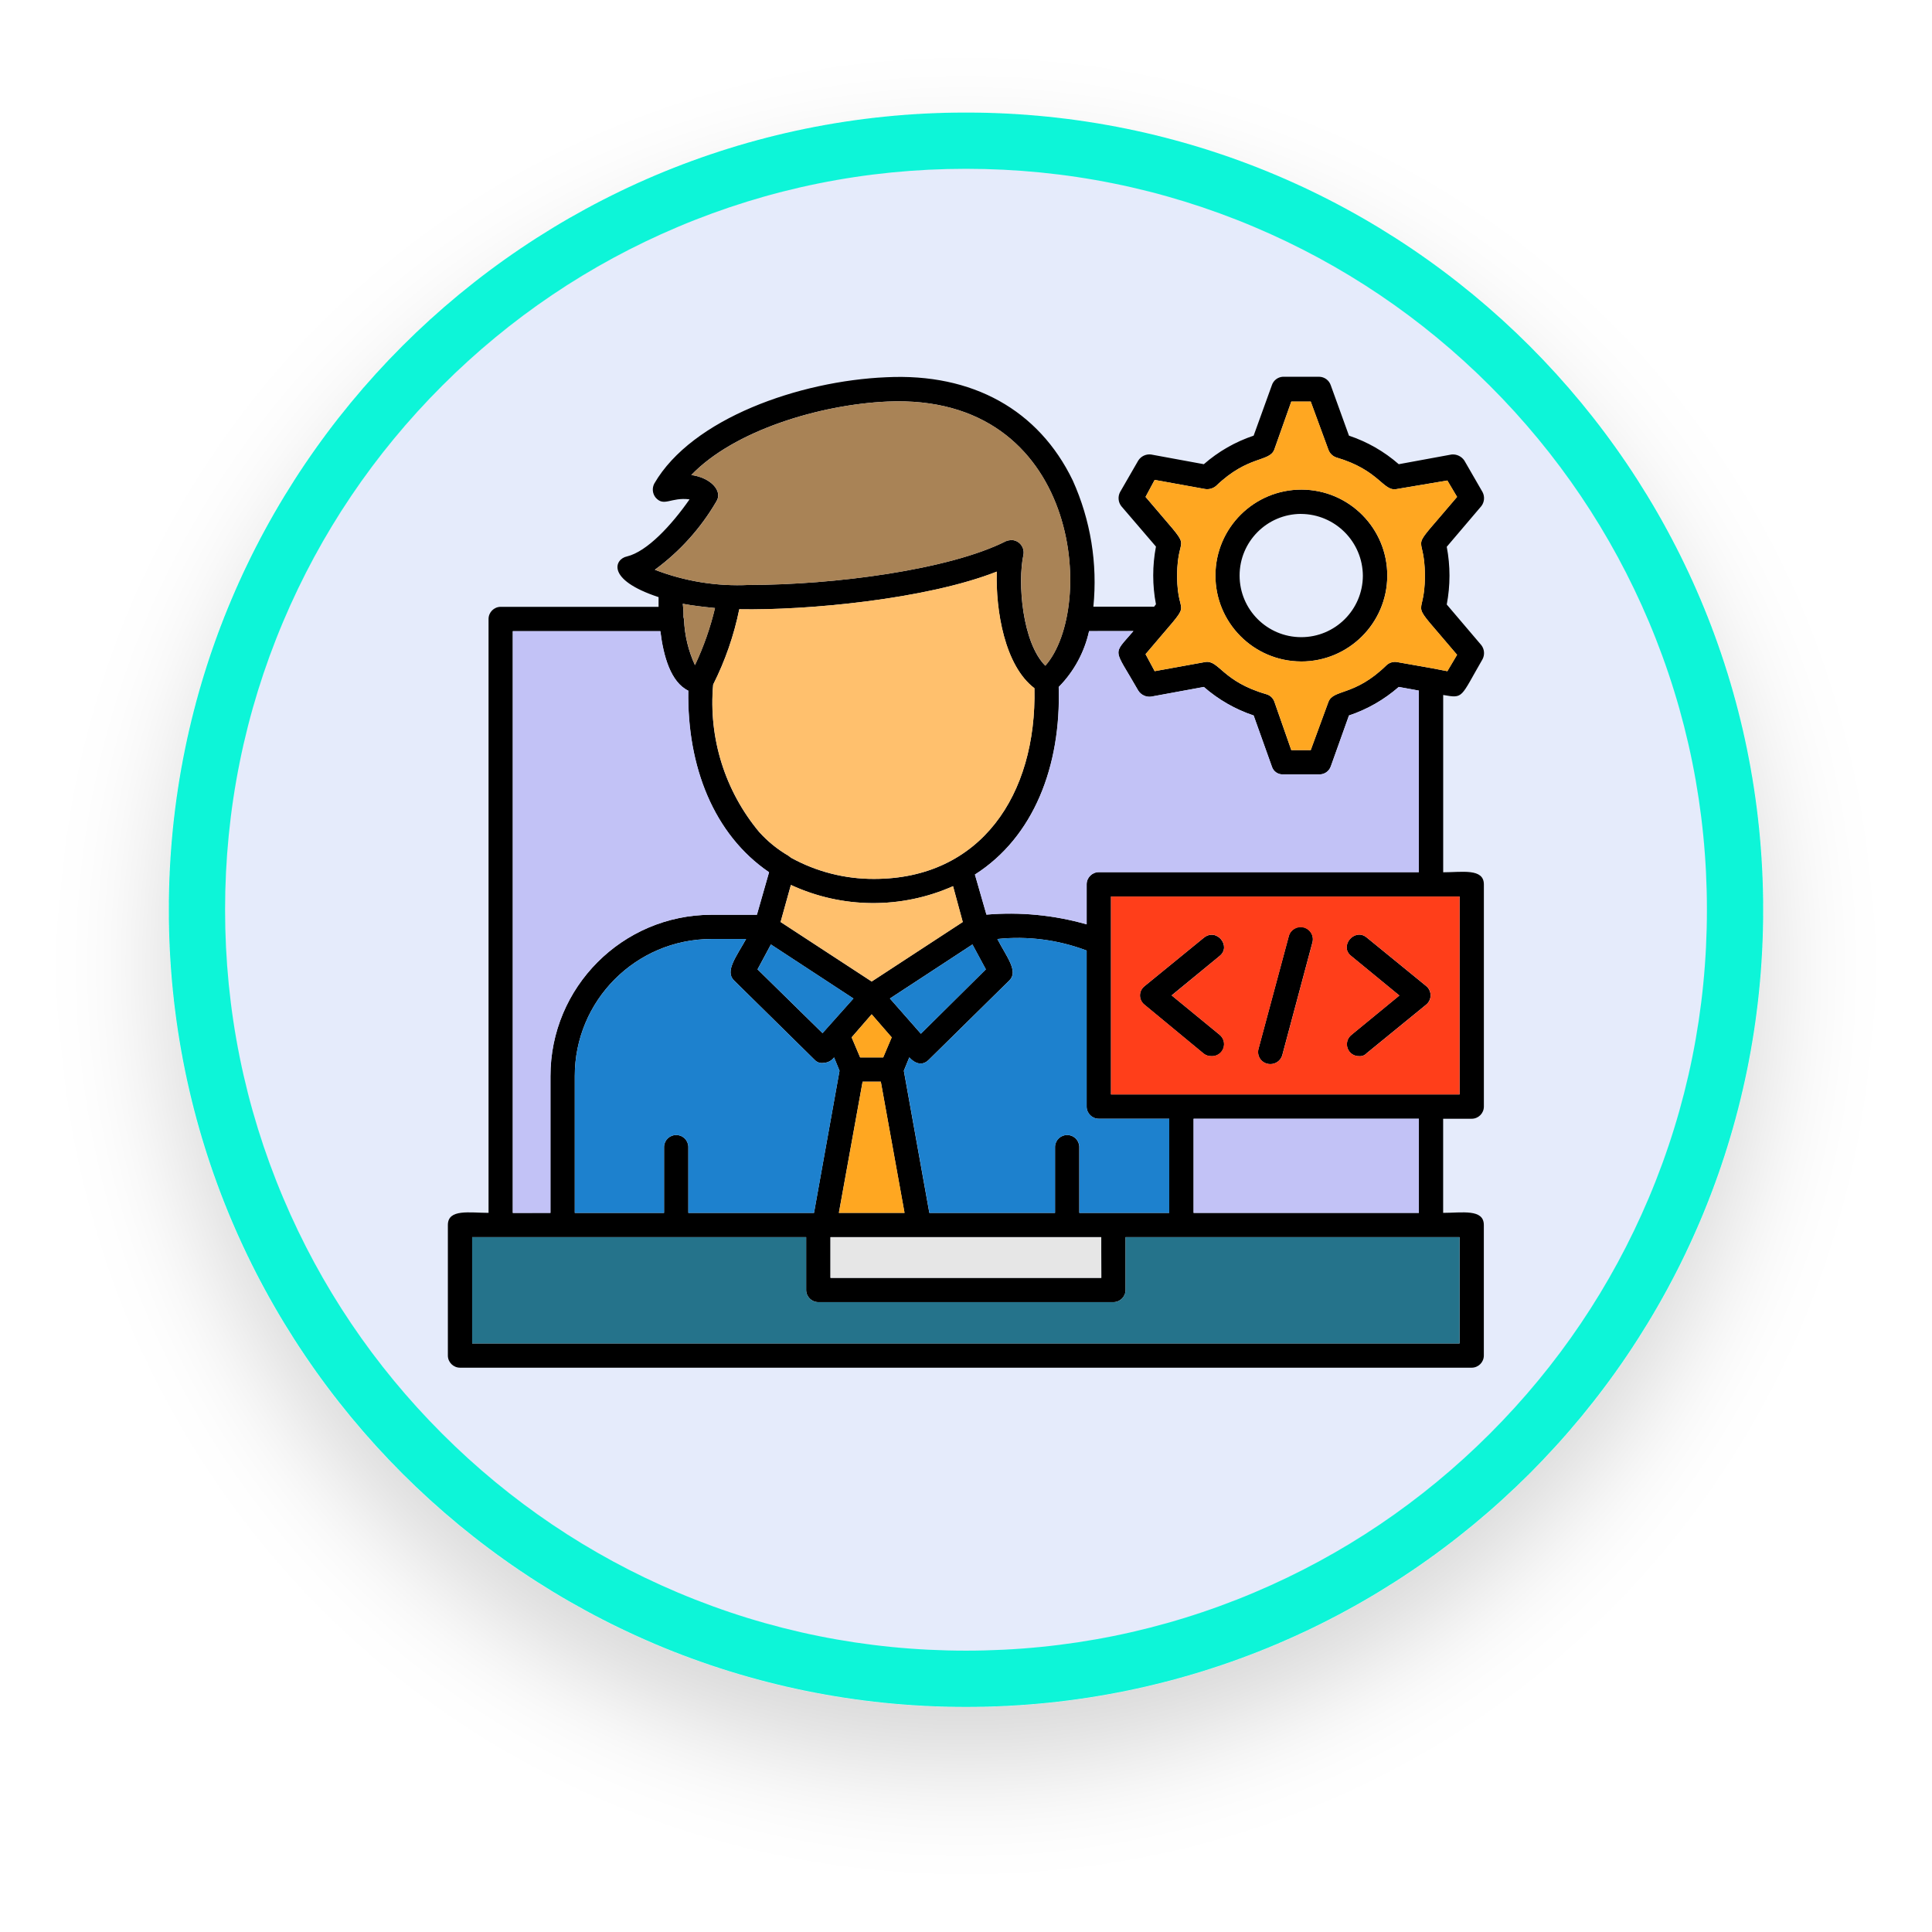
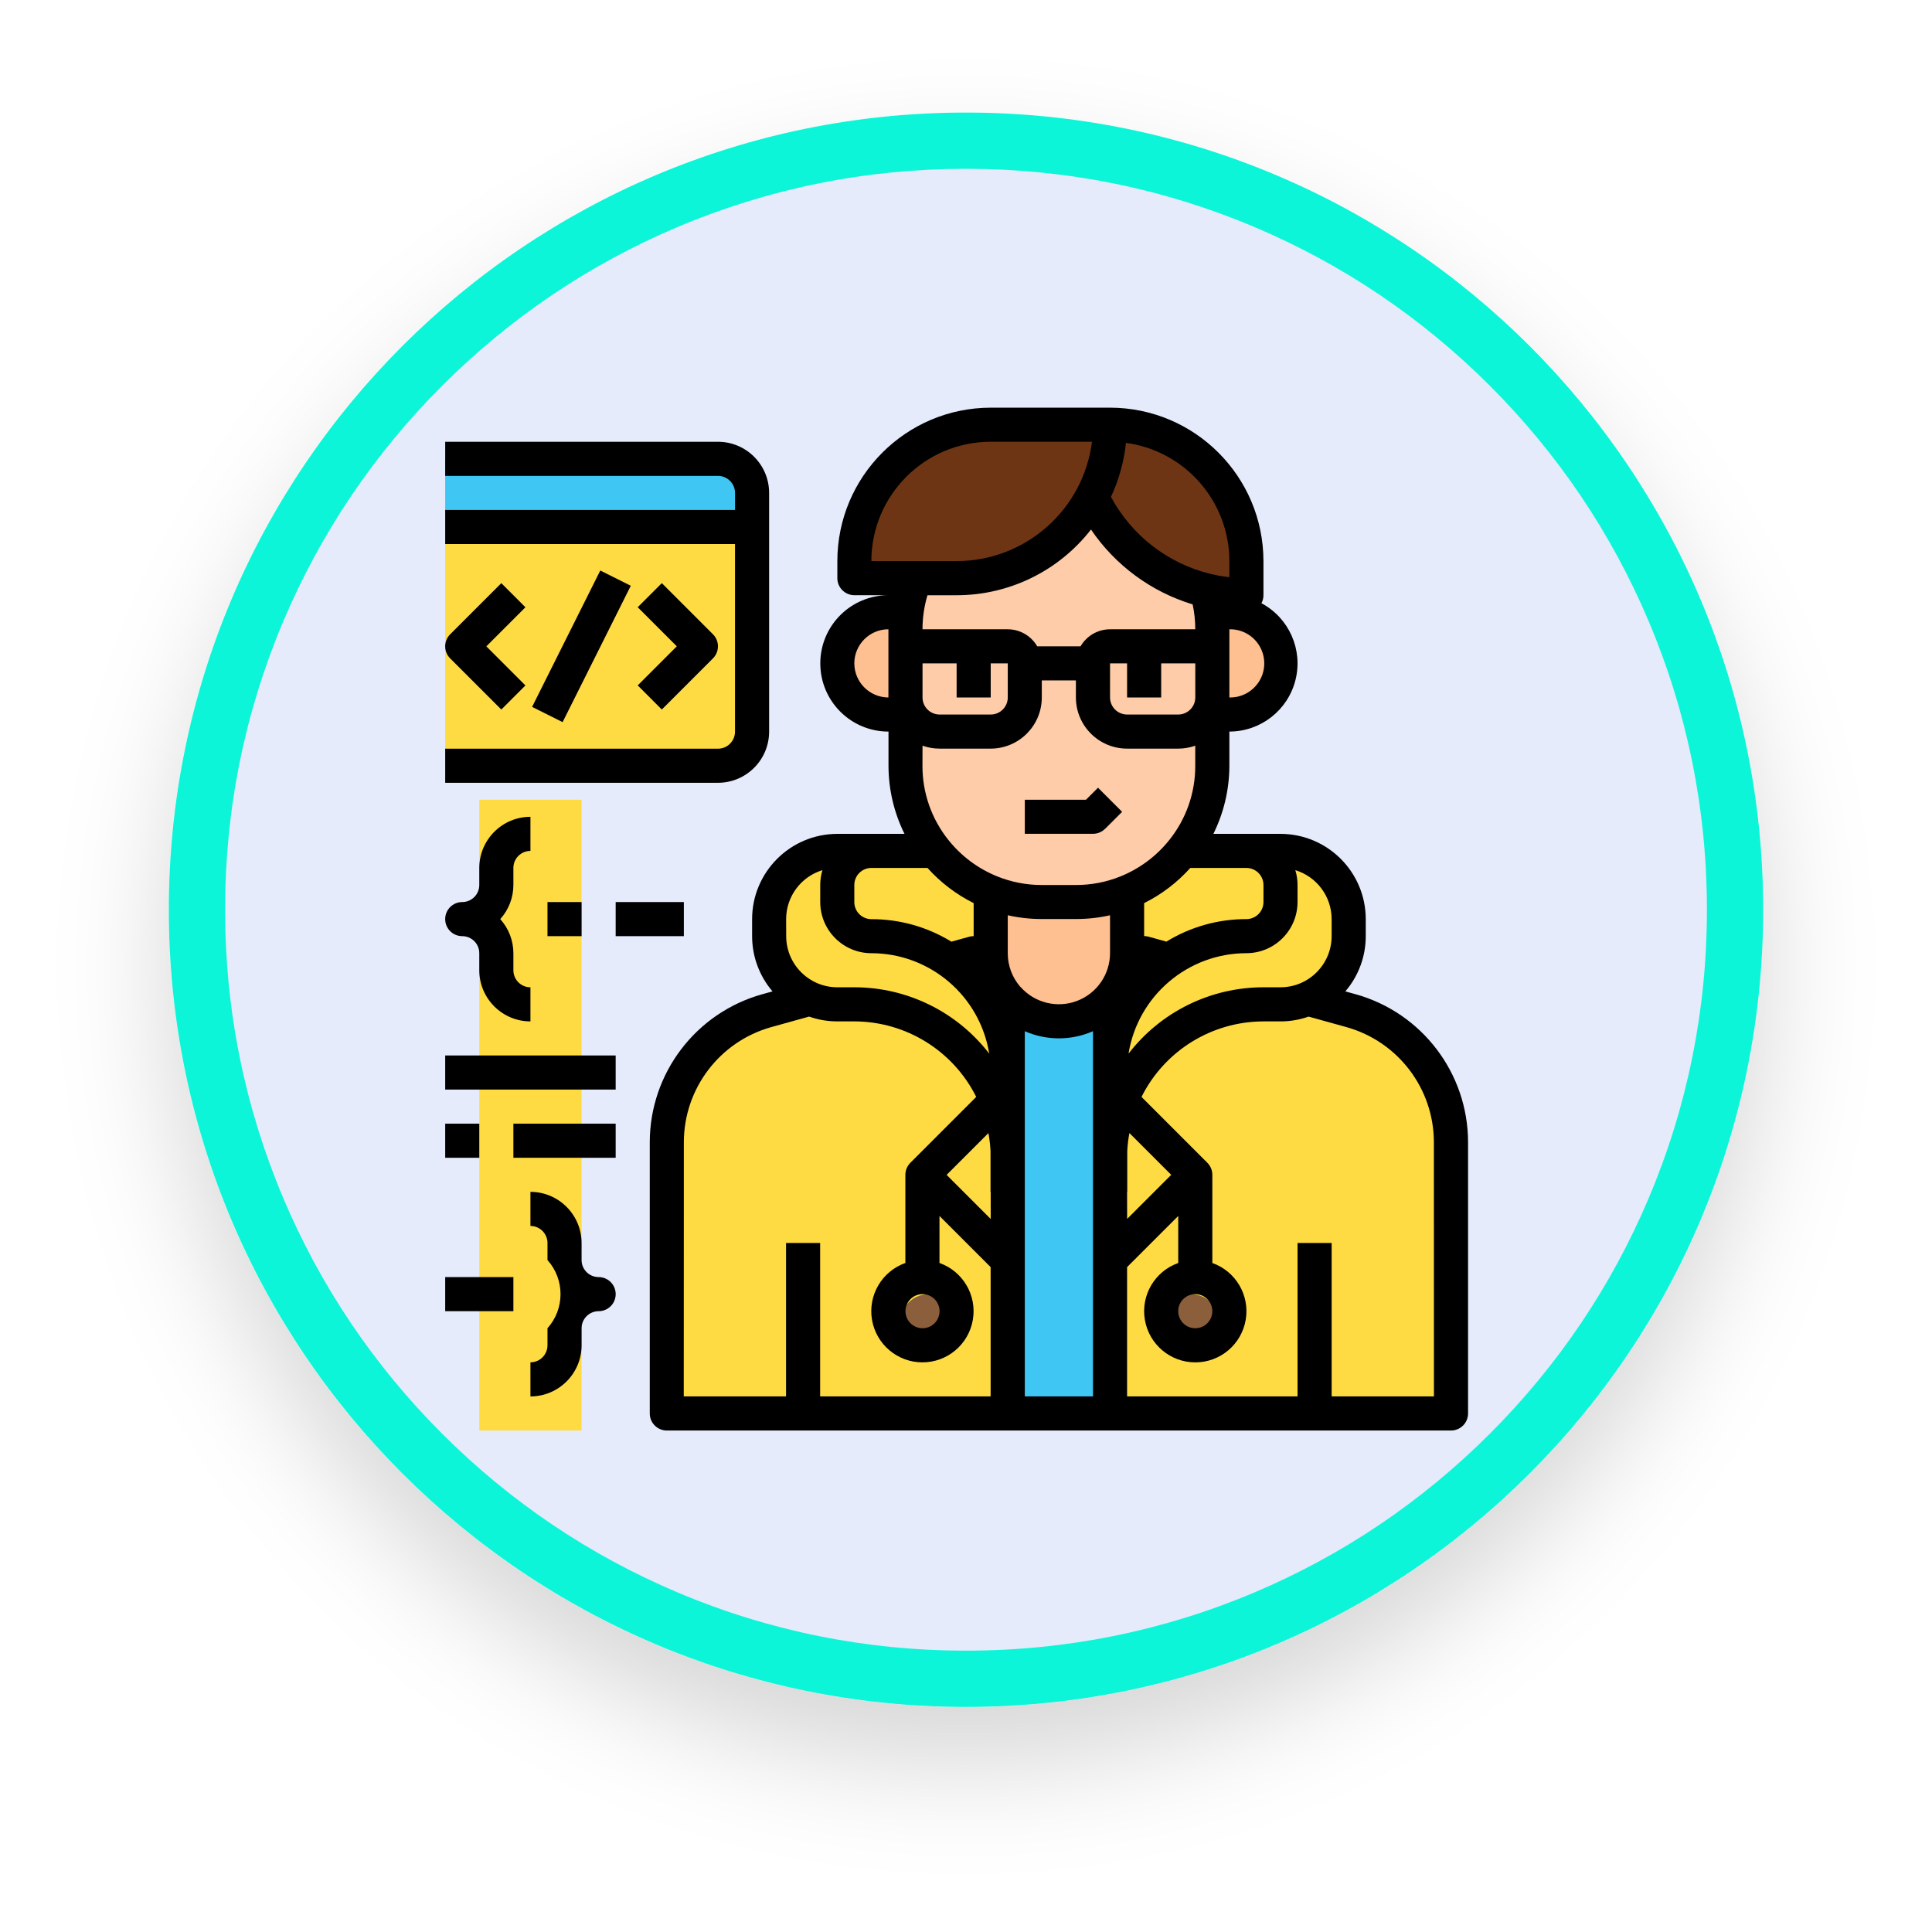
<svg xmlns="http://www.w3.org/2000/svg" width="103" height="103" viewBox="0 0 103 103">
  <defs>
    <filter id="Path_978624" x="0" y="0" width="103" height="103" filterUnits="userSpaceOnUse">
      <feOffset dy="3" input="SourceAlpha" />
      <feGaussianBlur stdDeviation="3" result="blur" />
      <feFlood flood-opacity="0.161" />
      <feComposite operator="in" in2="blur" />
      <feComposite in="SourceGraphic" />
    </filter>
  </defs>
-   <g id="Group_1181717" data-name="Group 1181717" transform="translate(-185 -19028)">
-     <g id="Group_1181676" data-name="Group 1181676">
-       <g id="Group_1181504" data-name="Group 1181504" transform="translate(14 16162)">
-         <g id="Group_1176881" data-name="Group 1176881">
-           <g id="Group_1175148" data-name="Group 1175148" transform="translate(0 1580)">
-             <g id="Group_1173798" data-name="Group 1173798" transform="translate(-3 -3520)">
-               <g id="Group_1171925" data-name="Group 1171925" transform="translate(-22 -2246)">
-                 <g id="Group_1164524" data-name="Group 1164524" transform="translate(205 7058)">
-                   <g id="Group_1144123" data-name="Group 1144123">
-                     <g transform="matrix(1, 0, 0, 1, -9, -6)" filter="url(#Path_978624)">
-                       <g id="Path_978624-2" data-name="Path 978624" transform="translate(9 6)" fill="#e5ebfb">
-                         <path d="M 42.5 83.5 C 36.964 83.5 31.595 82.416 26.541 80.279 C 21.659 78.214 17.274 75.257 13.509 71.491 C 9.743 67.726 6.786 63.341 4.721 58.459 C 2.584 53.405 1.5 48.036 1.5 42.5 C 1.5 36.964 2.584 31.595 4.721 26.541 C 6.786 21.659 9.743 17.274 13.509 13.509 C 17.274 9.743 21.659 6.786 26.541 4.721 C 31.595 2.584 36.964 1.5 42.5 1.5 C 48.036 1.5 53.405 2.584 58.459 4.721 C 63.341 6.786 67.726 9.743 71.491 13.509 C 75.257 17.274 78.214 21.659 80.279 26.541 C 82.416 31.595 83.5 36.964 83.5 42.5 C 83.5 48.036 82.416 53.405 80.279 58.459 C 78.214 63.341 75.257 67.726 71.491 71.491 C 67.726 75.257 63.341 78.214 58.459 80.279 C 53.405 82.416 48.036 83.5 42.5 83.5 Z" stroke="none" />
-                         <path d="M 42.5 3 C 37.166 3 31.994 4.044 27.126 6.103 C 22.422 8.092 18.198 10.941 14.569 14.569 C 10.941 18.198 8.092 22.422 6.103 27.126 C 4.044 31.994 3 37.166 3 42.5 C 3 47.834 4.044 53.006 6.103 57.874 C 8.092 62.578 10.941 66.802 14.569 70.431 C 18.198 74.059 22.422 76.908 27.126 78.897 C 31.994 80.956 37.166 82 42.5 82 C 47.834 82 53.006 80.956 57.874 78.897 C 62.578 76.908 66.802 74.059 70.431 70.431 C 74.059 66.802 76.908 62.578 78.897 57.874 C 80.956 53.006 82 47.834 82 42.5 C 82 37.166 80.956 31.994 78.897 27.126 C 76.908 22.422 74.059 18.198 70.431 14.569 C 66.802 10.941 62.578 8.092 57.874 6.103 C 53.006 4.044 47.834 3 42.5 3 M 42.5 0 C 65.972 0 85 19.028 85 42.5 C 85 65.972 65.972 85 42.5 85 C 19.028 85 0 65.972 0 42.5 C 0 19.028 19.028 0 42.5 0 Z" stroke="none" fill="#11f5d8" />
-                       </g>
+   <g id="Group_1202685" data-name="Group 1202685" transform="translate(-185.088 -6055)">
+     <g id="Group_1181737" data-name="Group 1181737" transform="translate(14.088 3189)">
+       <g id="Group_1176881" data-name="Group 1176881">
+         <g id="Group_1175148" data-name="Group 1175148" transform="translate(0 1580)">
+           <g id="Group_1173798" data-name="Group 1173798" transform="translate(-3 -3520)">
+             <g id="Group_1171925" data-name="Group 1171925" transform="translate(-22 -2246)">
+               <g id="Group_1164524" data-name="Group 1164524" transform="translate(205 7058)">
+                 <g id="Group_1144123" data-name="Group 1144123">
+                   <g transform="matrix(1, 0, 0, 1, -9, -6)" filter="url(#Path_978624)">
+                     <g id="Path_978624-2" data-name="Path 978624" transform="translate(9 6)" fill="#e5ebfb">
+                       <path d="M 42.5 83.5 C 36.964 83.5 31.595 82.416 26.541 80.279 C 21.659 78.214 17.274 75.257 13.509 71.491 C 9.743 67.726 6.786 63.341 4.721 58.459 C 2.584 53.405 1.5 48.036 1.5 42.5 C 1.5 36.964 2.584 31.595 4.721 26.541 C 6.786 21.659 9.743 17.274 13.509 13.509 C 17.274 9.743 21.659 6.786 26.541 4.721 C 31.595 2.584 36.964 1.5 42.5 1.5 C 48.036 1.5 53.405 2.584 58.459 4.721 C 63.341 6.786 67.726 9.743 71.491 13.509 C 75.257 17.274 78.214 21.659 80.279 26.541 C 82.416 31.595 83.5 36.964 83.5 42.5 C 83.5 48.036 82.416 53.405 80.279 58.459 C 78.214 63.341 75.257 67.726 71.491 71.491 C 67.726 75.257 63.341 78.214 58.459 80.279 C 53.405 82.416 48.036 83.5 42.5 83.5 Z" stroke="none" />
+                       <path d="M 42.5 3 C 37.166 3 31.994 4.044 27.126 6.103 C 22.422 8.092 18.198 10.941 14.569 14.569 C 10.941 18.198 8.092 22.422 6.103 27.126 C 4.044 31.994 3 37.166 3 42.5 C 3 47.834 4.044 53.006 6.103 57.874 C 8.092 62.578 10.941 66.802 14.569 70.431 C 18.198 74.059 22.422 76.908 27.126 78.897 C 31.994 80.956 37.166 82 42.5 82 C 47.834 82 53.006 80.956 57.874 78.897 C 62.578 76.908 66.802 74.059 70.431 70.431 C 74.059 66.802 76.908 62.578 78.897 57.874 C 80.956 53.006 82 47.834 82 42.5 C 82 37.166 80.956 31.994 78.897 27.126 C 76.908 22.422 74.059 18.198 70.431 14.569 C 66.802 10.941 62.578 8.092 57.874 6.103 C 53.006 4.044 47.834 3 42.5 3 M 42.5 0 C 65.972 0 85 19.028 85 42.5 C 85 65.972 65.972 85 42.5 85 C 19.028 85 0 65.972 0 42.5 C 0 19.028 19.028 0 42.5 0 Z" stroke="none" fill="#11f5d8" />
                    </g>
                  </g>
                </g>
              </g>
            </g>
          </g>
        </g>
-       </g>
-       <g id="Layer_x0020_1" transform="translate(61.877 18864.082)">
-         <path id="Path_1043815" data-name="Path 1043815" d="M201.583,223.561h-1.522v5.018c1,0,2.169-.227,2.169.647v6.96a.649.649,0,0,1-.647.647H147.647a.649.649,0,0,1-.647-.647v-6.96c0-.874,1.165-.647,2.169-.647V196.917a.649.649,0,0,1,.647-.647h8.417v-.518c-2.849-.939-2.331-2.04-1.683-2.169,1.068-.259,2.363-1.651,3.335-3.043-1-.129-1.36.421-1.813-.1a.684.684,0,0,1-.065-.745c2.007-3.464,7.737-5.471,12.367-5.665,4.6-.227,8.126,1.748,9.939,5.5a13.163,13.163,0,0,1,1.1,6.734h3.237l.1-.13a8.189,8.189,0,0,1,0-3.076L182.9,190.9a.7.7,0,0,1-.065-.745l.971-1.683a.707.707,0,0,1,.68-.324l2.817.518a7.772,7.772,0,0,1,2.655-1.522l.971-2.687a.654.654,0,0,1,.583-.453h1.942a.662.662,0,0,1,.615.453l.971,2.687a7.772,7.772,0,0,1,2.655,1.522l2.817-.518a.737.737,0,0,1,.68.324l.971,1.683a.7.7,0,0,1-.065.745l-1.845,2.169a8.189,8.189,0,0,1,0,3.076l1.845,2.169a.7.7,0,0,1,.065.745c-1.2,2.072-1,2.1-2.1,1.91v9.453c1,0,2.169-.227,2.169.647v11.849A.649.649,0,0,1,201.583,223.561Zm-2.169,6.313H183.13v2.817a.649.649,0,0,1-.647.647H166.748a.649.649,0,0,1-.647-.647v-2.817H148.295v5.666h52.641v-5.666Zm-.647-6.313H186.756v5.018h12.011Zm-46.3,5.018V221.3a8.6,8.6,0,0,1,8.579-8.612h2.428l.647-2.266c-2.946-2.007-4.371-5.633-4.306-9.68-.939-.453-1.327-1.845-1.489-3.173h-7.867v31.015Zm28.716-31.015a6.1,6.1,0,0,1-1.619,2.978c.129,4.209-1.327,8-4.468,10l.615,2.137a14.876,14.876,0,0,1,5.342.518v-2.137a.649.649,0,0,1,.647-.647h17.061v-9.68l-1.068-.194a7.771,7.771,0,0,1-2.655,1.522l-.971,2.719a.633.633,0,0,1-.615.421h-1.942a.593.593,0,0,1-.583-.421l-.971-2.719a7.771,7.771,0,0,1-2.655-1.522l-2.817.518a.707.707,0,0,1-.68-.324c-1.327-2.331-1.392-1.845-.259-3.173Zm-21.626-.777.032.162a6.409,6.409,0,0,0,.583,2.428,15.483,15.483,0,0,0,1.068-3.043c-.647-.065-1.2-.129-1.716-.227A4.783,4.783,0,0,1,159.561,196.788Zm39.853,14.925H182.353v10.554h18.583V211.712Zm.032-12.173.842.162.518-.874c-2.784-3.3-1.716-1.651-1.716-4.209,0-2.59-1.068-.906,1.716-4.209l-.518-.874-2.687.453c-.745.162-.906-1-3.237-1.683a.679.679,0,0,1-.421-.421L193,185.327h-1.036l-.906,2.558c-.259.68-1.392.291-3.108,1.942a.736.736,0,0,1-.583.162l-2.687-.486-.486.906c2.784,3.3,1.683,1.619,1.683,4.209,0,2.558,1.1.874-1.683,4.176l.486.906,2.687-.486c.745-.129.906,1.036,3.27,1.716a.632.632,0,0,1,.421.388l.906,2.59H193l.939-2.558c.259-.712,1.392-.291,3.108-1.975a.664.664,0,0,1,.55-.162Zm-17.612,30.335H167.4v2.169h14.439Zm-16.673-20.331c.032.032.1.065.129.1a9.093,9.093,0,0,0,4.435,1.133c5.666,0,8.676-4.468,8.547-10.166-1.586-1.2-2.072-4.144-2.007-6.216-3.788,1.489-10.166,2.072-13.727,2.007a16.01,16.01,0,0,1-1.392,4.014,10.764,10.764,0,0,0,2.46,7.867A6.485,6.485,0,0,0,165.162,209.543Zm.129,1.554-.55,1.975,4.856,3.173,4.856-3.173-.518-1.91A10.457,10.457,0,0,1,165.292,211.1Zm11.752-18.389a.665.665,0,0,1,.648.777c-.324,1.489-.065,4.694,1.165,5.924,2.719-3.076,1.878-14.536-8.417-14.083-3.626.162-8.191,1.554-10.457,3.917,1,.129,1.716.842,1.327,1.424a12.014,12.014,0,0,1-3.27,3.626,12.243,12.243,0,0,0,5.018.809c4.532,0,10.684-.809,13.694-2.331A.945.945,0,0,1,177.043,192.709Zm8.417,30.853h-3.755a.649.649,0,0,1-.647-.647v-8.32a10.362,10.362,0,0,0-4.759-.615c.486.939,1.133,1.716.647,2.2l-4.306,4.241c-.324.324-.712.227-1.036-.129l-.291.712,1.36,7.576h6.7v-3.529a.648.648,0,0,1,1.295,0v3.529h4.791Zm-10.489-9.291-4.4,2.881,1.651,1.878,3.464-3.432Zm-6.345,2.881-4.4-2.881-.712,1.327,3.464,3.4Zm-5.73-3.173H161.05a7.3,7.3,0,0,0-7.284,7.317v7.284h4.759v-3.529a.648.648,0,0,1,1.295,0v3.529h6.7l1.36-7.576-.291-.712a.721.721,0,0,1-.55.291.527.527,0,0,1-.486-.162l-4.306-4.241C161.763,215.694,162.378,214.918,162.9,213.979Zm4.953,14.6h3.5l-1.263-6.993h-.971Zm1.748-10.586-1.068,1.23.453,1.068h1.23l.453-1.068Zm22.889-18.81a4.581,4.581,0,1,1,4.6-4.565A4.587,4.587,0,0,1,192.486,199.184Zm0-7.867a3.286,3.286,0,1,0,3.3,3.3A3.316,3.316,0,0,0,192.486,191.317Zm-4.759,28.91a.651.651,0,0,1-.421-.129l-3.173-2.622a.626.626,0,0,1,0-.971l3.173-2.59c.68-.55,1.489.453.842.971l-2.558,2.1,2.558,2.1A.642.642,0,0,1,187.727,220.227Zm7.867,0a.636.636,0,0,1-.421-1.133l2.558-2.1-2.558-2.1c-.68-.518.162-1.522.809-1l3.173,2.59a.64.64,0,0,1,0,1l-3.173,2.59A.472.472,0,0,1,195.594,220.227Zm-4.759.421a.641.641,0,0,1-.615-.809l1.619-6.022a.652.652,0,0,1,1.263.324l-1.619,6.054A.66.66,0,0,1,190.835,220.648Z" fill-rule="evenodd" />
-         <path id="Path_1043816" data-name="Path 1043816" d="M791.439,1601H777v2.169h14.439Z" transform="translate(-609.604 -1371.125)" fill="#e6e6e6" fill-rule="evenodd" />
-         <path id="Path_1043817" data-name="Path 1043817" d="M899.36,1124.343h6.7v-3.529a.648.648,0,0,1,1.295,0v3.529h4.791v-5.018h-3.755a.649.649,0,0,1-.647-.648v-8.32a10.362,10.362,0,0,0-4.759-.615c.486.939,1.133,1.716.648,2.2l-4.306,4.241c-.324.324-.712.226-1.036-.13l-.291.712Z" transform="translate(-726.687 -895.763)" fill="#1d81ce" fill-rule="evenodd" />
-         <path id="Path_1043818" data-name="Path 1043818" d="M221.835,1601v2.817a.649.649,0,0,1-.647.648H205.453a.649.649,0,0,1-.647-.648V1601H187v5.666h52.641V1601H221.835Z" transform="translate(-38.705 -1371.125)" fill="#25738b" fill-rule="evenodd" />
-         <path id="Path_1043819" data-name="Path 1043819" d="M1375,1411.018h12.011V1406H1375Z" transform="translate(-1188.244 -1182.439)" fill="#c2c2f6" fill-rule="evenodd" />
-         <path id="Path_1043820" data-name="Path 1043820" d="M794.5,1351.993,793.234,1345h-.971L791,1351.993Z" transform="translate(-623.151 -1123.413)" fill="#ffa721" fill-rule="evenodd" />
-         <path id="Path_1043821" data-name="Path 1043821" d="M812.453,1236.3h1.23l.453-1.068-1.068-1.23L812,1235.23Z" transform="translate(-643.471 -1016.007)" fill="#ffa721" fill-rule="evenodd" />
-         <path id="Path_1043822" data-name="Path 1043822" d="M875,1121.881l1.651,1.878,3.464-3.432L879.4,1119Z" transform="translate(-704.431 -904.73)" fill="#1d81ce" fill-rule="evenodd" />
-         <path id="Path_1043823" data-name="Path 1043823" d="M662.115,1121.881l-4.4-2.881-.712,1.327,3.464,3.4Z" transform="translate(-493.489 -904.73)" fill="#1d81ce" fill-rule="evenodd" />
-         <path id="Path_1043824" data-name="Path 1043824" d="M695,1022.975l4.856,3.173,4.856-3.173-.518-1.91a10.458,10.458,0,0,1-8.644-.065Z" transform="translate(-530.259 -809.903)" fill="#ffc06d" fill-rule="evenodd" />
-         <path id="Path_1043825" data-name="Path 1043825" d="M587.768,520.248a9.094,9.094,0,0,0,4.435,1.133c5.666,0,8.676-4.468,8.547-10.166-1.586-1.2-2.072-4.144-2.007-6.216-3.788,1.489-10.166,2.072-13.727,2.007a16.015,16.015,0,0,1-1.392,4.014,10.764,10.764,0,0,0,2.46,7.867,6.485,6.485,0,0,0,1.554,1.263C587.671,520.184,587.736,520.216,587.768,520.248Z" transform="translate(-422.477 -310.608)" fill="#ffc06d" fill-rule="evenodd" />
-         <path id="Path_1043826" data-name="Path 1043826" d="M364.482,1112.2c-.486-.486.13-1.263.648-2.2h-1.845a7.3,7.3,0,0,0-7.284,7.317v7.284h4.759v-3.529a.648.648,0,0,1,1.295,0v3.529h6.7l1.36-7.576-.291-.712a.721.721,0,0,1-.55.292.527.527,0,0,1-.486-.162Z" transform="translate(-202.234 -896.021)" fill="#1d81ce" fill-rule="evenodd" />
-         <path id="Path_1043827" data-name="Path 1043827" d="M256.007,626.73a8.6,8.6,0,0,1,8.579-8.612h2.428l.648-2.266c-2.946-2.007-4.371-5.633-4.306-9.68-.939-.453-1.327-1.845-1.489-3.173H254v31.015h2.007Z" transform="translate(-103.536 -405.435)" fill="#c2c2f6" fill-rule="evenodd" />
-         <path id="Path_1043828" data-name="Path 1043828" d="M534.065,558.842a6.409,6.409,0,0,0,.583,2.428,15.477,15.477,0,0,0,1.068-3.043c-.647-.065-1.2-.13-1.716-.227a4.785,4.785,0,0,1,.032.68Z" transform="translate(-374.471 -361.892)" fill="#a98356" fill-rule="evenodd" />
-         <path id="Path_1043829" data-name="Path 1043829" d="M488,233.577a12.243,12.243,0,0,0,5.018.809c4.532,0,10.684-.809,13.694-2.331a.945.945,0,0,1,.291-.065.665.665,0,0,1,.647.777c-.324,1.489-.065,4.694,1.166,5.924,2.719-3.076,1.878-14.536-8.417-14.083-3.626.162-8.191,1.554-10.457,3.917,1,.129,1.716.842,1.327,1.424A12.014,12.014,0,0,1,488,233.577Z" transform="translate(-329.96 -39.282)" fill="#a98356" fill-rule="evenodd" />
-         <path id="Path_1043830" data-name="Path 1043830" d="M1019.468,605.978c.13,4.209-1.327,8-4.468,10l.615,2.137a14.878,14.878,0,0,1,5.342.518V616.5a.649.649,0,0,1,.647-.648h17.061v-9.68l-1.068-.194a7.769,7.769,0,0,1-2.655,1.522l-.971,2.719a.633.633,0,0,1-.615.421h-1.942a.592.592,0,0,1-.583-.421l-.971-2.719a7.769,7.769,0,0,1-2.655-1.522l-2.817.518a.707.707,0,0,1-.68-.324c-1.327-2.331-1.392-1.845-.259-3.173h-2.363A6.1,6.1,0,0,1,1019.468,605.978Z" transform="translate(-839.899 -405.435)" fill="#c2c2f6" fill-rule="evenodd" />
-         <path id="Path_1043831" data-name="Path 1043831" d="M1256.061,1040H1239v10.554h18.583V1040Zm-13.824,5.277,2.558,2.1a.642.642,0,0,1-.421,1.133.65.65,0,0,1-.421-.129l-3.173-2.622a.626.626,0,0,1,0-.971l3.173-2.59c.68-.55,1.489.453.842.971Zm4.63,2.849,1.619-6.022a.652.652,0,0,1,1.262.324l-1.619,6.054a.66.66,0,0,1-.648.453A.641.641,0,0,1,1246.867,1048.126Zm5.374.388a.636.636,0,0,1-.421-1.133l2.558-2.1-2.558-2.1c-.68-.518.162-1.522.809-1l3.173,2.59a.64.64,0,0,1,0,1l-3.173,2.59A.471.471,0,0,1,1252.241,1048.514Z" transform="translate(-1056.647 -828.288)" fill="#ff3e1a" fill-rule="evenodd" />
-         <path id="Path_1043832" data-name="Path 1043832" d="M1303.77,243.583h1.036l.939-2.558c.259-.712,1.392-.291,3.108-1.975a.664.664,0,0,1,.55-.162l1.845.324.842.162.518-.874c-2.784-3.3-1.716-1.651-1.716-4.209,0-2.59-1.068-.906,1.716-4.209l-.518-.874-2.687.453c-.745.162-.907-1-3.237-1.683a.679.679,0,0,1-.421-.421l-.939-2.558h-1.036l-.906,2.558c-.259.68-1.392.291-3.108,1.942a.735.735,0,0,1-.583.162l-2.687-.486-.486.906c2.784,3.3,1.683,1.619,1.683,4.209,0,2.558,1.1.874-1.683,4.176l.486.906,2.687-.486c.745-.13.907,1.036,3.27,1.716a.632.632,0,0,1,.421.388Zm.518-4.727a4.581,4.581,0,1,1,4.6-4.565A4.587,4.587,0,0,1,1304.288,238.856Z" transform="translate(-1111.802 -39.673)" fill="#ffa721" fill-rule="evenodd" />
+         <g id="_06-Programmer" data-name="06-Programmer" transform="translate(178.735 2871.734)">
+           <g id="Group_1181524" data-name="Group 1181524" transform="translate(16 18.727)">
+             <path id="Path_1043623" data-name="Path 1043623" d="M32,200h5.453v33.627H32Z" transform="translate(-30.182 -181.823)" fill="#ffdb43" />
+             <path id="Path_1043624" data-name="Path 1043624" d="M336,224h8.18a3.635,3.635,0,0,1,3.635,3.635v.909h-5.433l-.02,1.818H336Z" transform="translate(-299.646 -203.097)" fill="#ffdb43" />
+             <path id="Path_1043625" data-name="Path 1043625" d="M179.815,224h-8.18A3.635,3.635,0,0,0,168,227.635v.909h5.433l.02,1.818h6.362Z" transform="translate(-150.732 -203.097)" fill="#ffdb43" />
+             <path id="Path_1043626" data-name="Path 1043626" d="M145.448,272l11.035,3.065a7.271,7.271,0,0,1,5.325,7.006v14.468H120V282.071a7.271,7.271,0,0,1,5.325-7.006L136.359,272Z" transform="translate(-108.185 -245.643)" fill="#ffdb43" />
+             <path id="Path_1043627" data-name="Path 1043627" d="M16,40H30.542a1.818,1.818,0,0,1,1.818,1.818V54.542a1.818,1.818,0,0,1-1.818,1.818H16Z" transform="translate(-16 -40)" fill="#ffdb43" />
+           </g>
+           <path id="Path_1043628" data-name="Path 1043628" d="M32.359,41.818v.909H16V40H30.542A1.818,1.818,0,0,1,32.359,41.818Z" transform="translate(0 -21.273)" fill="#40c6f3" />
+           <circle id="Ellipse_12499" data-name="Ellipse 12499" cx="1.5" cy="1.5" r="1.5" transform="translate(54.265 63.265)" fill="#8b5e3c" />
+           <path id="Path_1043629" data-name="Path 1043629" d="M280,280h5.453v23.63H280Z" transform="translate(-234.008 -234.008)" fill="#40c6f3" />
+           <path id="Path_1043630" data-name="Path 1043630" d="M279.271,231.98v4.547a3.635,3.635,0,0,1-7.271,0V231.98Z" transform="translate(-226.917 -191.443)" fill="#febf91" />
+           <path id="Path_1043631" data-name="Path 1043631" d="M376,112h.909a2.727,2.727,0,1,1,0,5.453H376Z" transform="translate(-319.102 -85.094)" fill="#febf91" />
+           <path id="Path_1043632" data-name="Path 1043632" d="M203.635,117.453h-.909a2.727,2.727,0,0,1,0-5.453h.909Z" transform="translate(-163.097 -85.094)" fill="#febf91" />
+           <rect id="Rectangle_417987" data-name="Rectangle 417987" width="17" height="22" rx="8.5" transform="translate(40.265 20.265)" fill="#fecca8" />
+           <path id="Path_1043633" data-name="Path 1043633" d="M321.088,33.088A9.088,9.088,0,0,1,312,24h1.818a7.271,7.271,0,0,1,7.271,7.271Z" transform="translate(-262.373 -7.091)" fill="#6e3515" />
+           <path id="Path_1043634" data-name="Path 1043634" d="M213.453,32.18a8.18,8.18,0,0,0,8.18-8.18h-6.362A7.271,7.271,0,0,0,208,31.271v.909Z" transform="translate(-170.188 -7.091)" fill="#6e3515" />
+           <path id="Path_1043635" data-name="Path 1043635" d="M335.271,224a1.818,1.818,0,0,1,1.818,1.818v.909a1.818,1.818,0,0,1-1.818,1.818A7.271,7.271,0,0,0,328,235.815v4.544a8.18,8.18,0,0,1,8.18-8.18h.909a3.635,3.635,0,0,0,3.635-3.635v-.909A3.635,3.635,0,0,0,337.089,224Z" transform="translate(-276.555 -184.37)" fill="#ffdb43" />
+           <circle id="Ellipse_12500" data-name="Ellipse 12500" cx="1.5" cy="1.5" r="1.5" transform="translate(40.265 63.265)" fill="#8b5e3c" />
+           <path id="Path_1043636" data-name="Path 1043636" d="M173.453,224a1.818,1.818,0,0,0-1.818,1.818v.909a1.818,1.818,0,0,0,1.818,1.818,7.271,7.271,0,0,1,7.271,7.271v4.544a8.18,8.18,0,0,0-8.18-8.18h-.909A3.635,3.635,0,0,1,168,228.544v-.909A3.635,3.635,0,0,1,171.635,224Z" transform="translate(-134.732 -184.37)" fill="#ffdb43" />
+           <path id="Path_1043637" data-name="Path 1043637" d="M30.542,32H16v1.818H30.542a.91.91,0,0,1,.909.909v.909H16v1.818H31.45v10a.91.91,0,0,1-.909.909H16v1.818H30.542a2.73,2.73,0,0,0,2.727-2.727V34.727A2.73,2.73,0,0,0,30.542,32Z" transform="translate(0 -14.182)" />
+           <path id="Path_1043638" data-name="Path 1043638" d="M107.628,105.081l2.727-2.727a.909.909,0,0,0,0-1.285l-2.727-2.727-1.285,1.285,2.084,2.084-2.084,2.084Z" transform="translate(-80.08 -72.988)" />
+           <path id="Path_1043639" data-name="Path 1043639" d="M18.992,98.343l-2.727,2.727a.909.909,0,0,0,0,1.285l2.727,2.727,1.285-1.285-2.084-2.084,2.084-2.084Z" transform="translate(0 -72.988)" />
+           <path id="Path_1043640" data-name="Path 1043640" d="M0,0H8.129V1.818H0Z" transform="translate(20.633 31.952) rotate(-63.435)" />
+           <path id="Path_1043641" data-name="Path 1043641" d="M19.635,210.727a.91.91,0,0,1,.909-.909V208a2.73,2.73,0,0,0-2.727,2.727v.909a.91.91,0,0,1-.909.909.909.909,0,0,0,0,1.818.91.91,0,0,1,.909.909v.909a2.73,2.73,0,0,0,2.727,2.727v-1.818a.91.91,0,0,1-.909-.909v-.909a2.715,2.715,0,0,0-.7-1.818,2.715,2.715,0,0,0,.7-1.818Z" transform="translate(0 -170.188)" />
+           <path id="Path_1043642" data-name="Path 1043642" d="M59.635,388.544a.91.91,0,0,1-.909-.909v-.909A2.73,2.73,0,0,0,56,384v1.818a.91.91,0,0,1,.909.909v.909a2.722,2.722,0,0,1,0,3.635v.909a.91.91,0,0,1-.909.909v1.818a2.73,2.73,0,0,0,2.727-2.727v-.909a.91.91,0,0,1,.909-.909.909.909,0,0,0,0-1.818Z" transform="translate(-35.456 -326.193)" />
+           <path id="Path_1043643" data-name="Path 1043643" d="M16,320h9.088v1.818H16Z" transform="translate(0 -269.464)" />
+           <path id="Path_1043644" data-name="Path 1043644" d="M48,352h5.453v1.818H48Z" transform="translate(-28.365 -297.828)" />
+           <path id="Path_1043645" data-name="Path 1043645" d="M16,352h1.818v1.818H16Z" transform="translate(0 -297.828)" />
+           <path id="Path_1043646" data-name="Path 1043646" d="M96,248h3.635v1.818H96Z" transform="translate(-70.912 -205.643)" />
+           <path id="Path_1043647" data-name="Path 1043647" d="M64,248h1.818v1.818H64Z" transform="translate(-42.547 -205.643)" />
+           <path id="Path_1043648" data-name="Path 1043648" d="M16,424h3.635v1.818H16Z" transform="translate(0 -361.649)" />
+           <path id="Path_1043649" data-name="Path 1043649" d="M149.634,47.273l-.551-.153a4.523,4.523,0,0,0,1.088-2.945v-.909a4.549,4.549,0,0,0-4.544-4.544h-3.58a8.209,8.209,0,0,0,.853-3.635V33.268a3.635,3.635,0,0,0,1.71-6.842.9.9,0,0,0,.107-.429V24.18a8.189,8.189,0,0,0-8.18-8.18h-6.362A8.189,8.189,0,0,0,122,24.18v.909a.909.909,0,0,0,.909.909h1.818a3.635,3.635,0,0,0,0,7.271v1.818a8.209,8.209,0,0,0,.853,3.635H122a4.549,4.549,0,0,0-4.544,4.544v.909a4.523,4.523,0,0,0,1.088,2.945l-.55.153A8.2,8.2,0,0,0,112,55.154V69.622a.909.909,0,0,0,.909.909h41.807a.909.909,0,0,0,.909-.909V55.154a8.2,8.2,0,0,0-5.99-7.882Zm-3.1-4.916v-.909a2.721,2.721,0,0,0-.117-.792,2.732,2.732,0,0,1,1.935,2.609v.909a2.73,2.73,0,0,1-2.727,2.727h-.909a9.079,9.079,0,0,0-7.192,3.537,6.372,6.372,0,0,1,6.283-5.355,2.73,2.73,0,0,0,2.727-2.727ZM135.521,22.494a10.1,10.1,0,0,0,5.422,3.994,6.368,6.368,0,0,1,.139,1.327h-4.544a1.818,1.818,0,0,0-1.572.909h-2.31a1.818,1.818,0,0,0-1.572-.909h-4.544A6.335,6.335,0,0,1,126.805,26h1.554a9.075,9.075,0,0,0,7.161-3.5Zm3.744,8.957V29.632h1.818V31.45a.91.91,0,0,1-.909.909h-2.727a.91.91,0,0,1-.909-.909V29.633h.909V31.45Zm-12.724-1.818h1.818V31.45h1.818V29.632h.909V31.45a.91.91,0,0,1-.909.909H127.45a.91.91,0,0,1-.909-.909Zm0,4.388a2.714,2.714,0,0,0,.909.156h2.727A2.73,2.73,0,0,0,132.9,31.45v-.909h1.818v.909a2.73,2.73,0,0,0,2.727,2.727h2.727a2.714,2.714,0,0,0,.909-.156v1.065a6.29,6.29,0,0,1-1.394,3.976,6.39,6.39,0,0,1-2.583,1.924,6.3,6.3,0,0,1-2.384.462H132.9a6.307,6.307,0,0,1-2.386-.463,6.39,6.39,0,0,1-2.582-1.923,6.291,6.291,0,0,1-1.394-3.976Zm17.268,6.518a.91.91,0,0,1,.909.909v.909a.91.91,0,0,1-.909.909,8.13,8.13,0,0,0-4.267,1.2l-.943-.262a.909.909,0,0,0-.243-.033V42.413a8.216,8.216,0,0,0,2.461-1.875Zm-13.642,15.1v2.172h.009v1.441l-2.35-2.35,2.228-2.228a7.251,7.251,0,0,1,.113.965Zm1.6-8.748a2.723,2.723,0,0,1-.682-1.8V43.061a8.18,8.18,0,0,0,1.818.2h1.818a8.183,8.183,0,0,0,1.817-.2v2.022a2.727,2.727,0,0,1-4.771,1.8Zm5.68,10.92h.009V55.635a7.252,7.252,0,0,1,.114-.965L139.8,56.9l-2.35,2.35ZM142.9,31.45V27.815a1.818,1.818,0,1,1,0,3.635Zm0-7.271v.859a8.133,8.133,0,0,1-1-.174,8.241,8.241,0,0,1-5.313-4.109,9.013,9.013,0,0,0,.8-2.878A6.37,6.37,0,0,1,142.9,24.18Zm-19.086,0a6.369,6.369,0,0,1,6.362-6.362h5.4a7.282,7.282,0,0,1-7.214,6.362Zm-.909,5.453a1.82,1.82,0,0,1,1.818-1.818V31.45A1.82,1.82,0,0,1,122.906,29.633Zm0,11.815a.91.91,0,0,1,.909-.909h2.992a8.217,8.217,0,0,0,2.461,1.875v1.761a.909.909,0,0,0-.243.033l-.943.262a8.13,8.13,0,0,0-4.267-1.2.91.91,0,0,1-.909-.909Zm-3.635,1.818a2.732,2.732,0,0,1,1.935-2.609,2.72,2.72,0,0,0-.117.792v.909a2.73,2.73,0,0,0,2.727,2.727,6.372,6.372,0,0,1,6.282,5.354,9.078,9.078,0,0,0-7.191-3.537H122a2.73,2.73,0,0,1-2.727-2.727Zm-5.453,11.889a6.38,6.38,0,0,1,4.659-6.13l2.019-.561a4.522,4.522,0,0,0,1.5.256h.909a7.278,7.278,0,0,1,6.5,4.026l-3.51,3.511a.906.906,0,0,0-.267.643v4.7a2.727,2.727,0,1,0,1.818,0V59.092l2.727,2.727v6.894h-9.089v-8.18h-1.818v8.18h-5.453Zm13.633,9.015a.909.909,0,1,1-.909-.909A.909.909,0,0,1,127.45,64.169Zm4.544-2.727v-12.2a4.525,4.525,0,0,0,3.635,0V68.713h-3.635Zm21.812,7.271h-5.453v-8.18h-1.818v8.18h-9.088V61.819l2.727-2.727V61.6a2.727,2.727,0,1,0,1.818,0V56.9a.906.906,0,0,0-.266-.643l-3.51-3.511a7.278,7.278,0,0,1,6.5-4.026h.909a4.522,4.522,0,0,0,1.5-.256l2.019.561a6.381,6.381,0,0,1,4.659,6.13Zm-11.815-4.544a.909.909,0,1,1-.909-.909A.909.909,0,0,1,141.992,64.169Z" transform="translate(-85.094)" />
+           <path id="Path_1043650" data-name="Path 1043650" d="M292.278,196.537l.909-.909-1.285-1.285-.643.643H288V196.8h3.635a.909.909,0,0,0,.643-.266Z" transform="translate(-241.099 -158.082)" />
+         </g>
      </g>
    </g>
  </g>
</svg>
